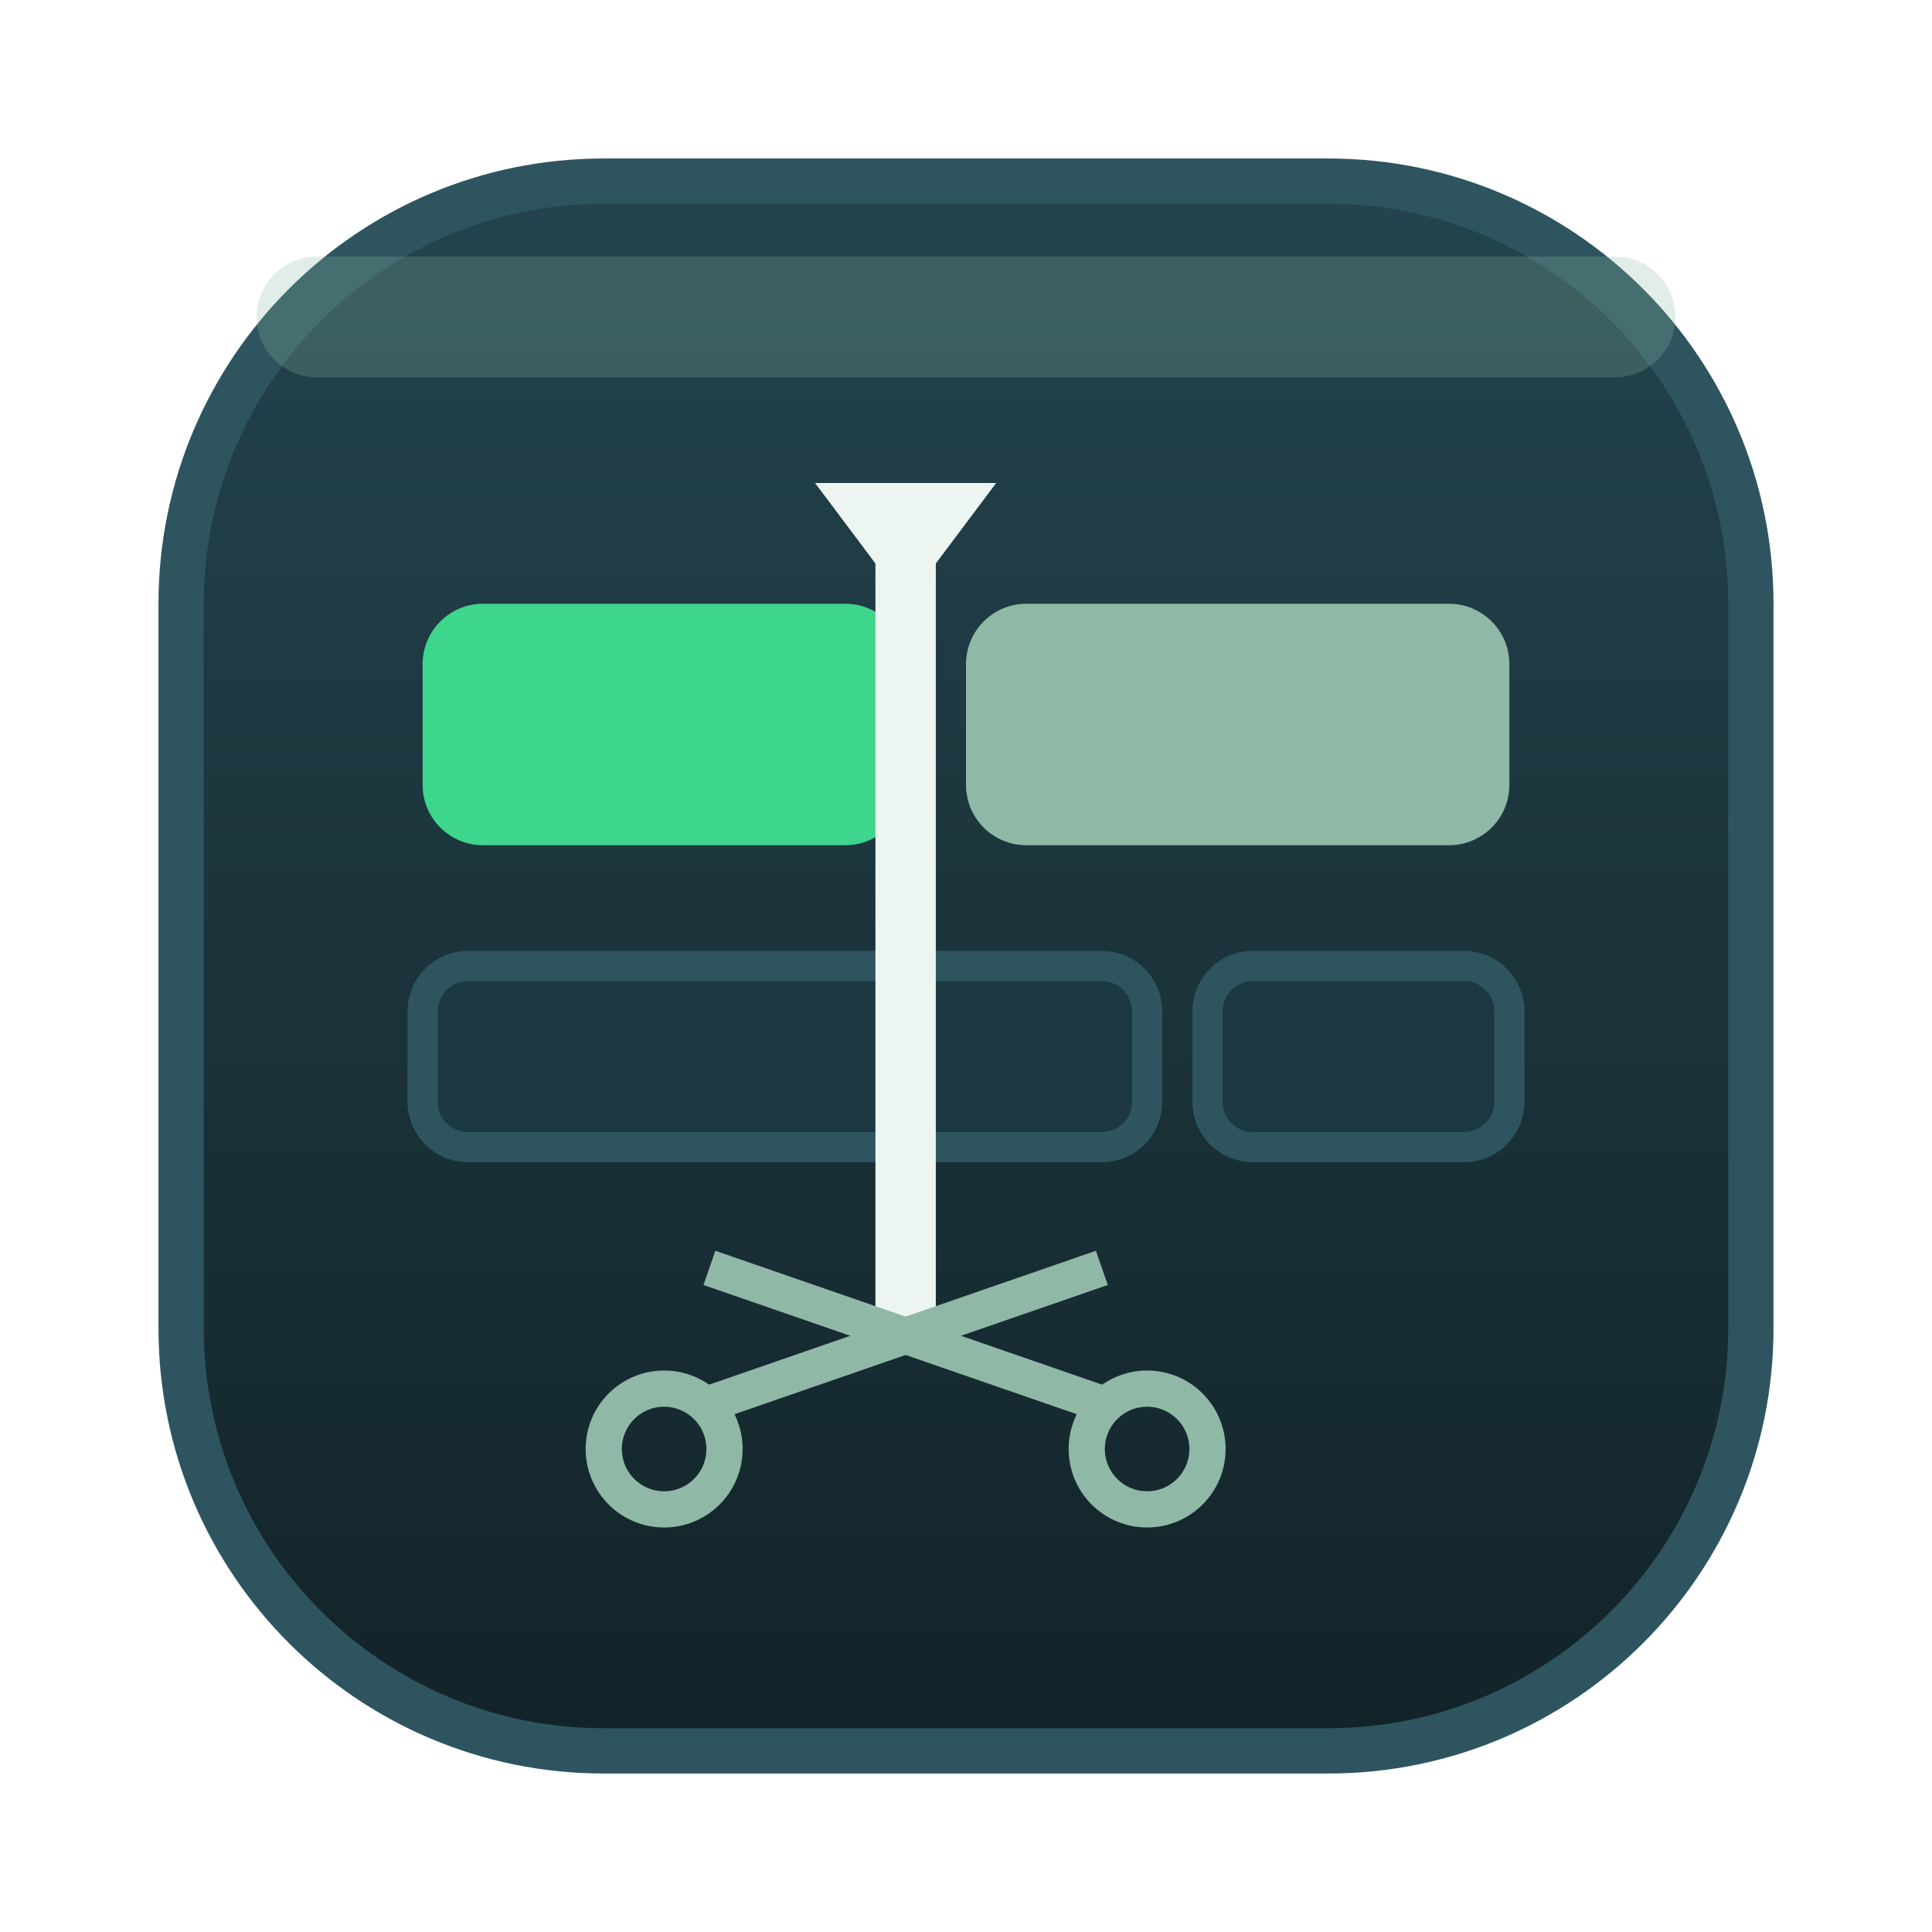
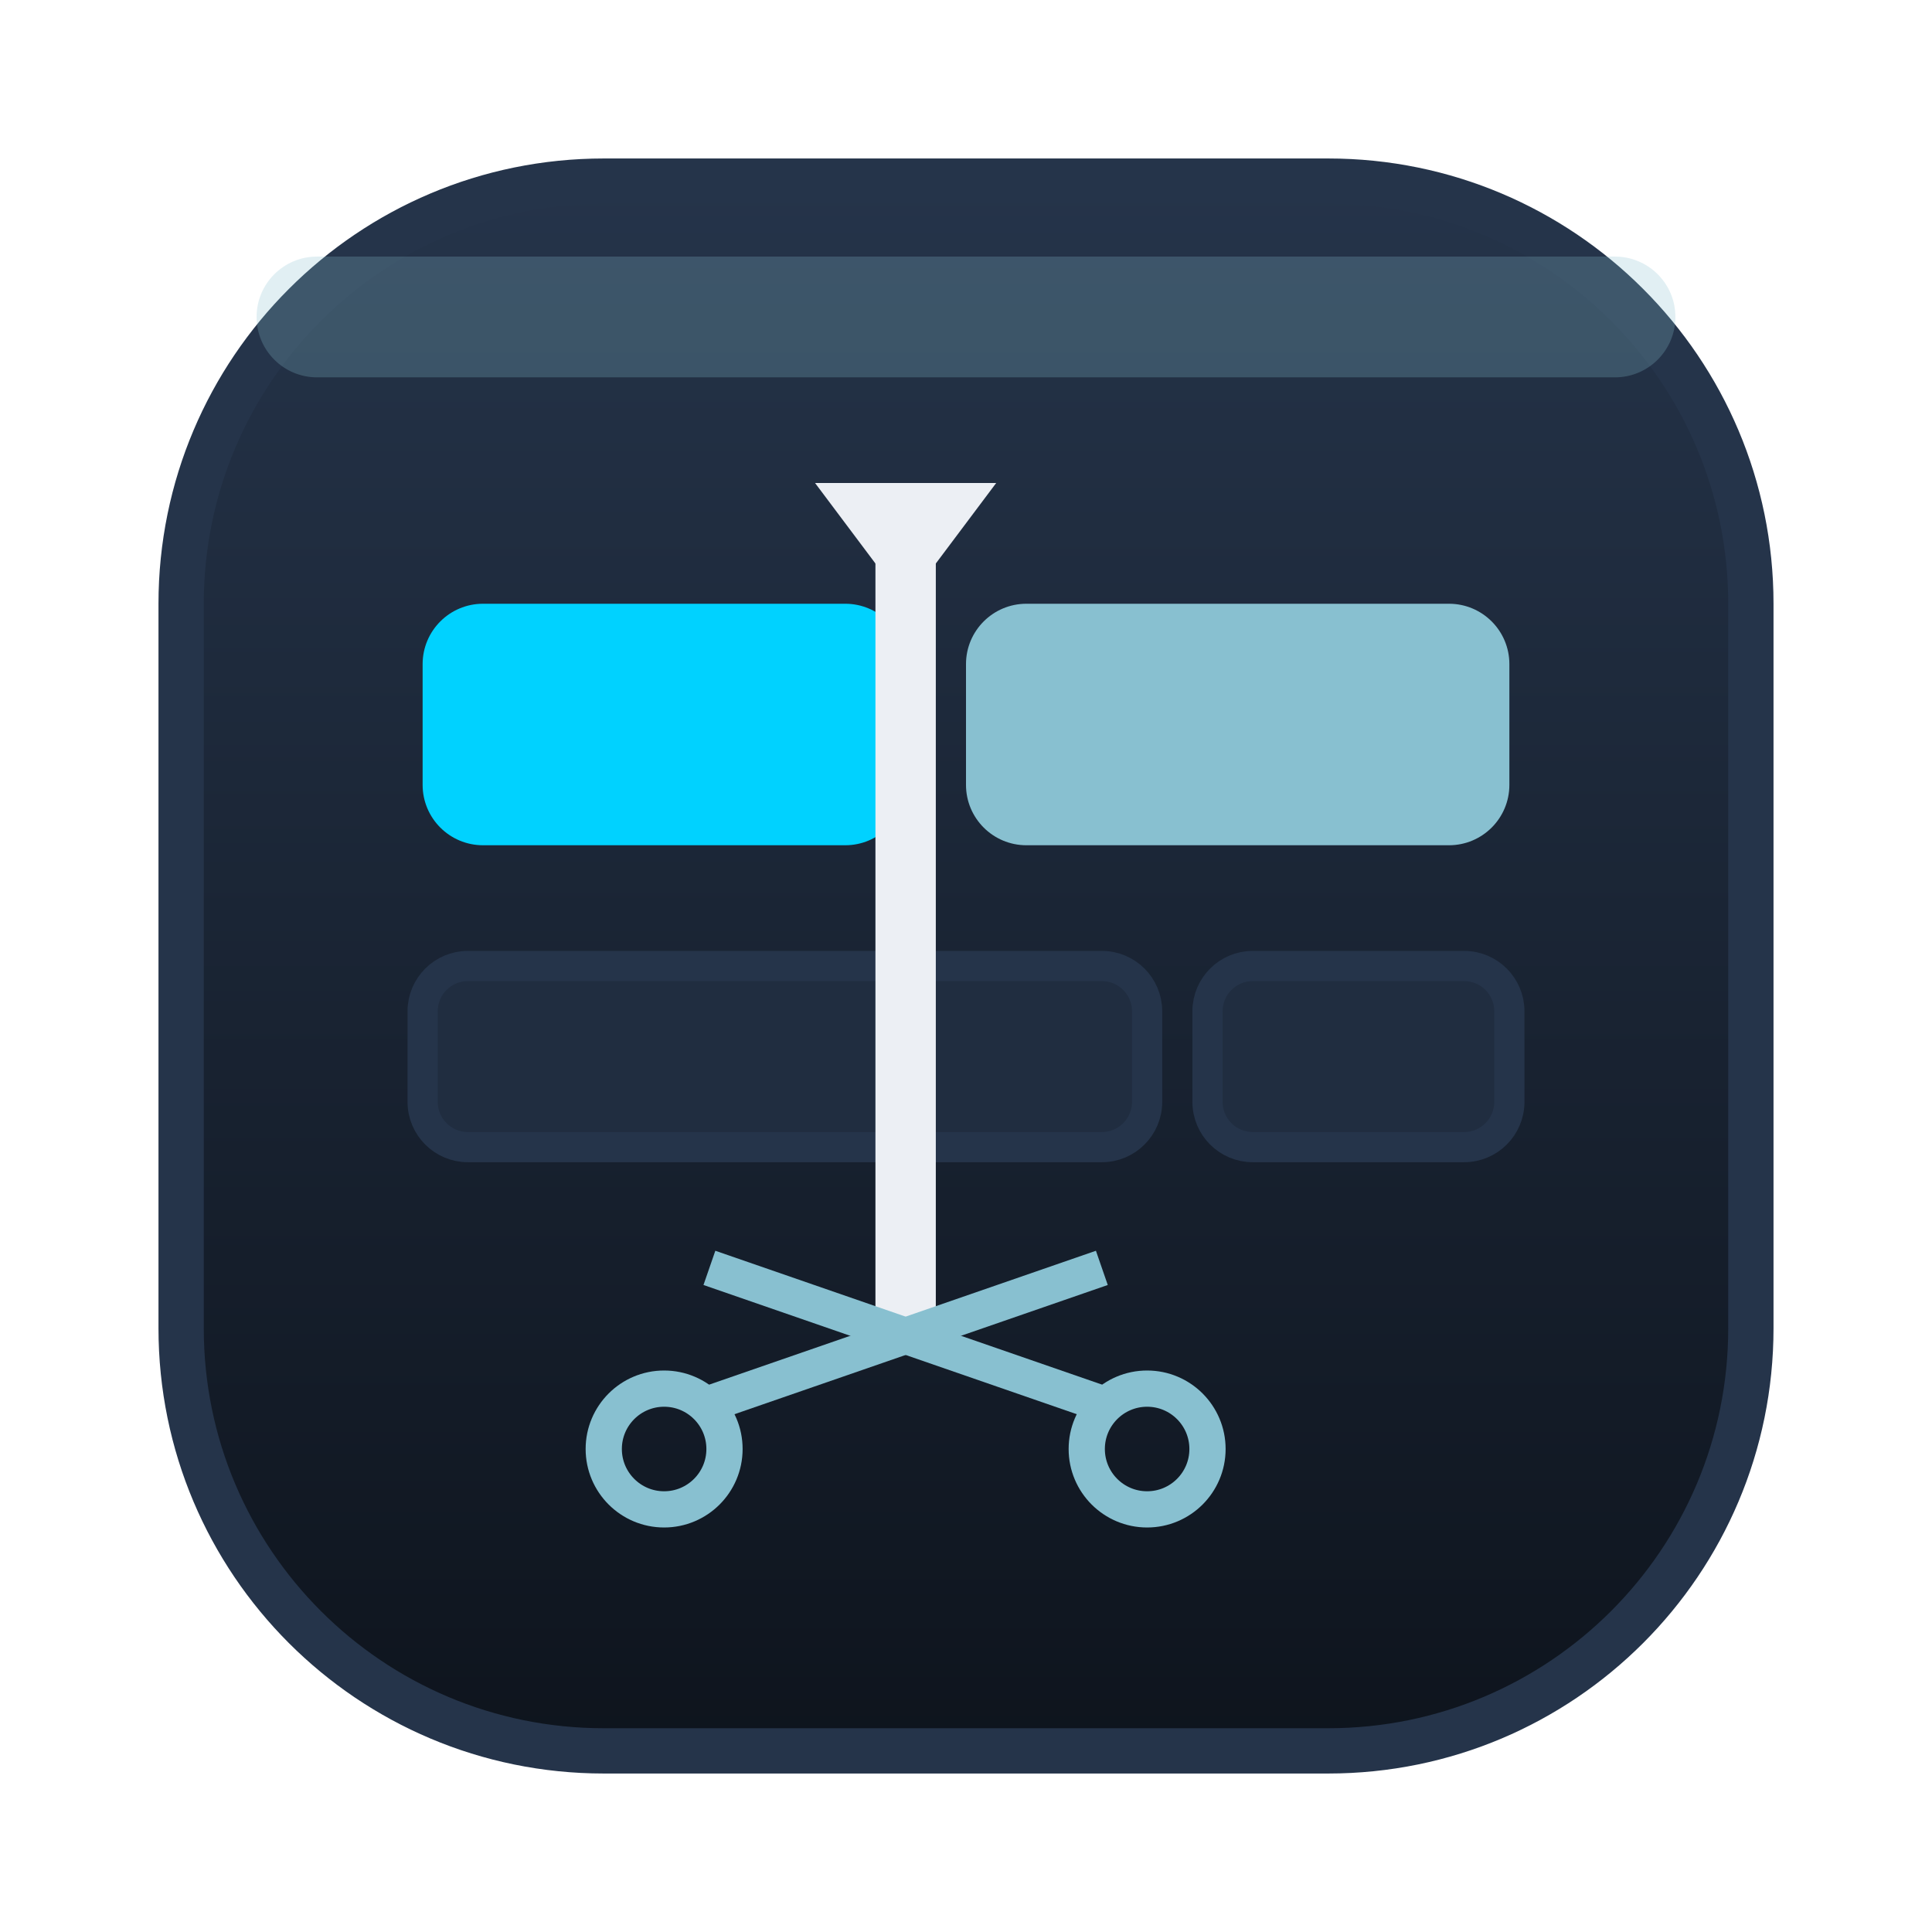
<svg xmlns="http://www.w3.org/2000/svg" width="64" height="64" viewBox="0 0 64 64" fill="none">
  <defs>
    <linearGradient id="kdenBg" x1="32" y1="6" x2="32" y2="58" gradientUnits="userSpaceOnUse">
-       <stop offset="0%" stop-color="#24444D" />
-       <stop offset="100%" stop-color="#122329" />
+       <stop offset="0%" stop-color="#25344A" />
+       <stop offset="100%" stop-color="#0e141d" />
    </linearGradient>
  </defs>
-   <rect x="6" y="6" width="52" height="52" rx="14" fill="url(#kdenBg)" stroke="#2E555F" stroke-width="1.5" />
-   <rect x="8.5" y="8.5" width="47" height="4" rx="2" fill="#8FB8A6" fill-opacity="0.25" />
-   <rect x="14" y="20" width="16" height="8" rx="2" fill="#3DD68C" />
-   <rect x="32" y="20" width="18" height="8" rx="2" fill="#8FB8A6" />
-   <rect x="14" y="32" width="24" height="6" rx="1.5" fill="#1C3840" stroke="#2E555F" />
-   <rect x="40" y="32" width="10" height="6" rx="1.5" fill="#1C3840" stroke="#2E555F" />
-   <line x1="30" y1="16" x2="30" y2="44" stroke="#EDF5F1" stroke-width="2" />
-   <polygon points="27,16 33,16 30,20" fill="#EDF5F1" />
-   <circle cx="22" cy="48" r="2" stroke="#8FB8A6" stroke-width="1.2" />
-   <circle cx="38" cy="48" r="2" stroke="#8FB8A6" stroke-width="1.2" />
-   <line x1="23.5" y1="46.5" x2="36.5" y2="42" stroke="#8FB8A6" stroke-width="1.2" />
-   <line x1="36.5" y1="46.5" x2="23.5" y2="42" stroke="#8FB8A6" stroke-width="1.2" />
+   <rect x="6" y="6" width="52" height="52" rx="14" fill="url(#kdenBg)" stroke="#25344A" stroke-width="1.5" />
+   <rect x="8.5" y="8.5" width="47" height="4" rx="2" fill="#88C0D0" fill-opacity="0.25" />
+   <rect x="14" y="20" width="16" height="8" rx="2" fill="#00D2FF" />
+   <rect x="32" y="20" width="18" height="8" rx="2" fill="#88C0D0" />
+   <rect x="14" y="32" width="24" height="6" rx="1.5" fill="#202D40" stroke="#25344A" />
+   <rect x="40" y="32" width="10" height="6" rx="1.5" fill="#202D40" stroke="#25344A" />
+   <line x1="30" y1="16" x2="30" y2="44" stroke="#ECEFF4" stroke-width="2" />
+   <polygon points="27,16 33,16 30,20" fill="#ECEFF4" />
+   <circle cx="22" cy="48" r="2" stroke="#88C0D0" stroke-width="1.2" />
+   <circle cx="38" cy="48" r="2" stroke="#88C0D0" stroke-width="1.2" />
+   <line x1="23.5" y1="46.5" x2="36.5" y2="42" stroke="#88C0D0" stroke-width="1.2" />
+   <line x1="36.5" y1="46.5" x2="23.5" y2="42" stroke="#88C0D0" stroke-width="1.2" />
</svg>
